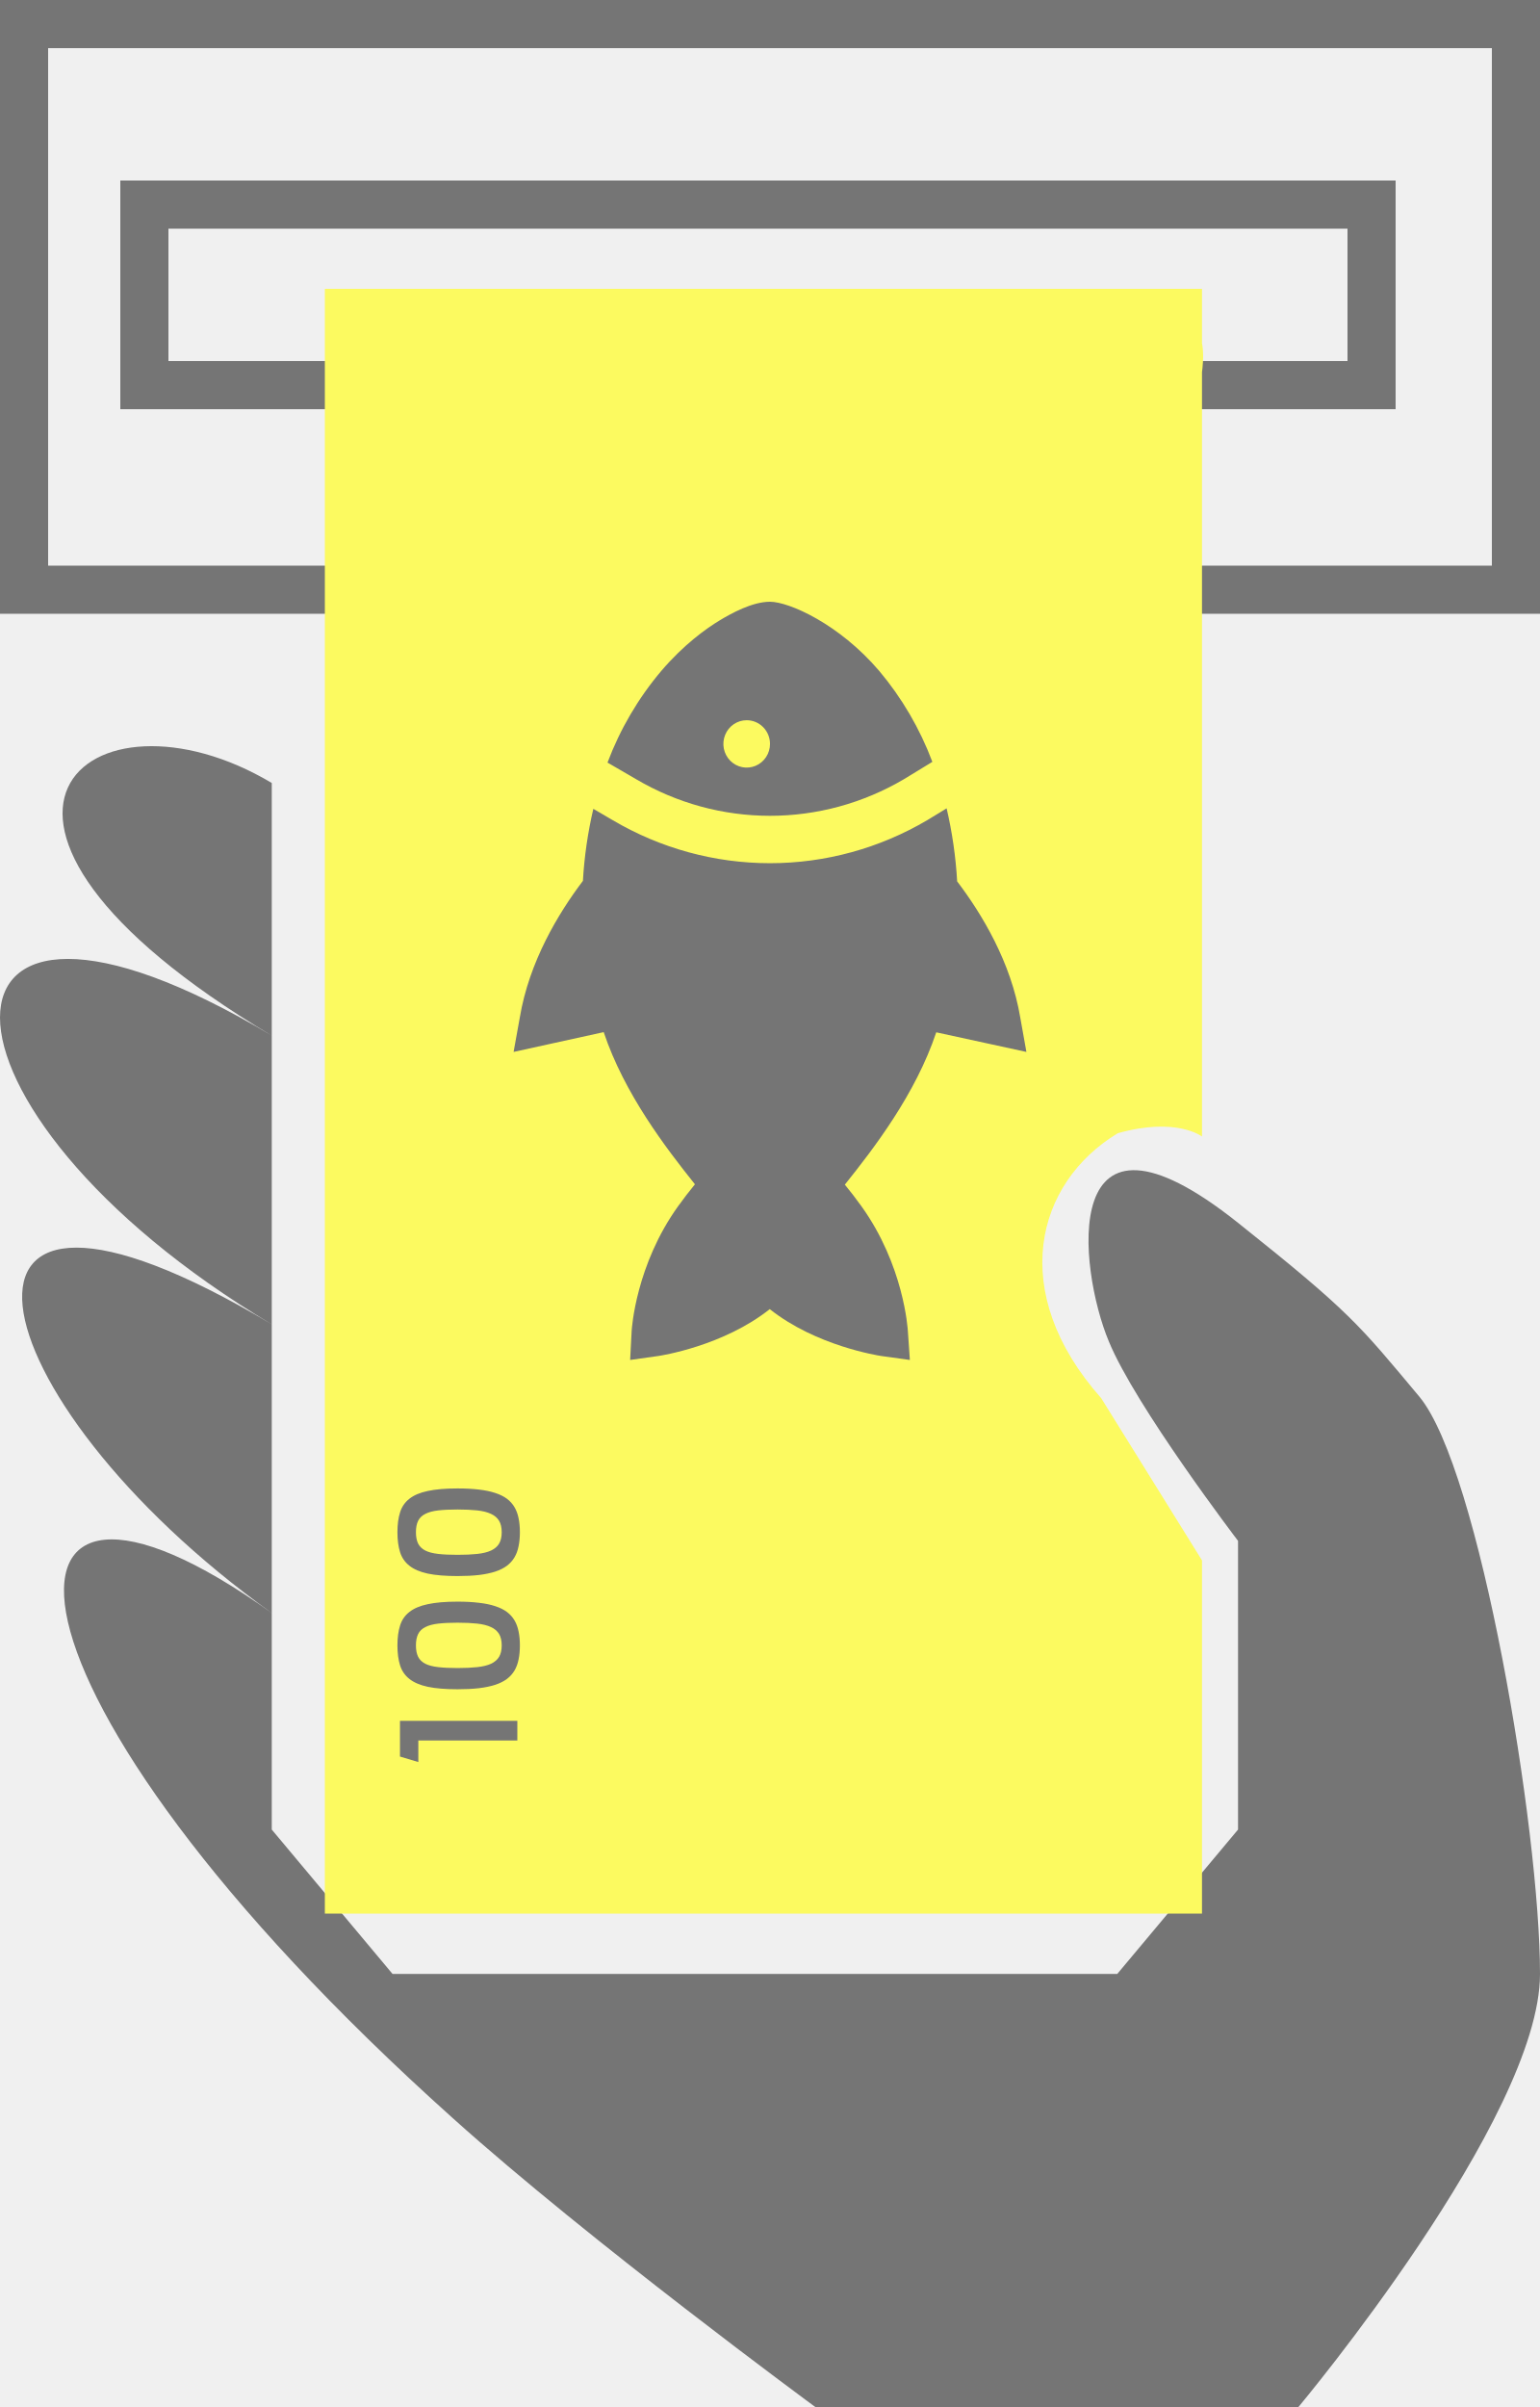
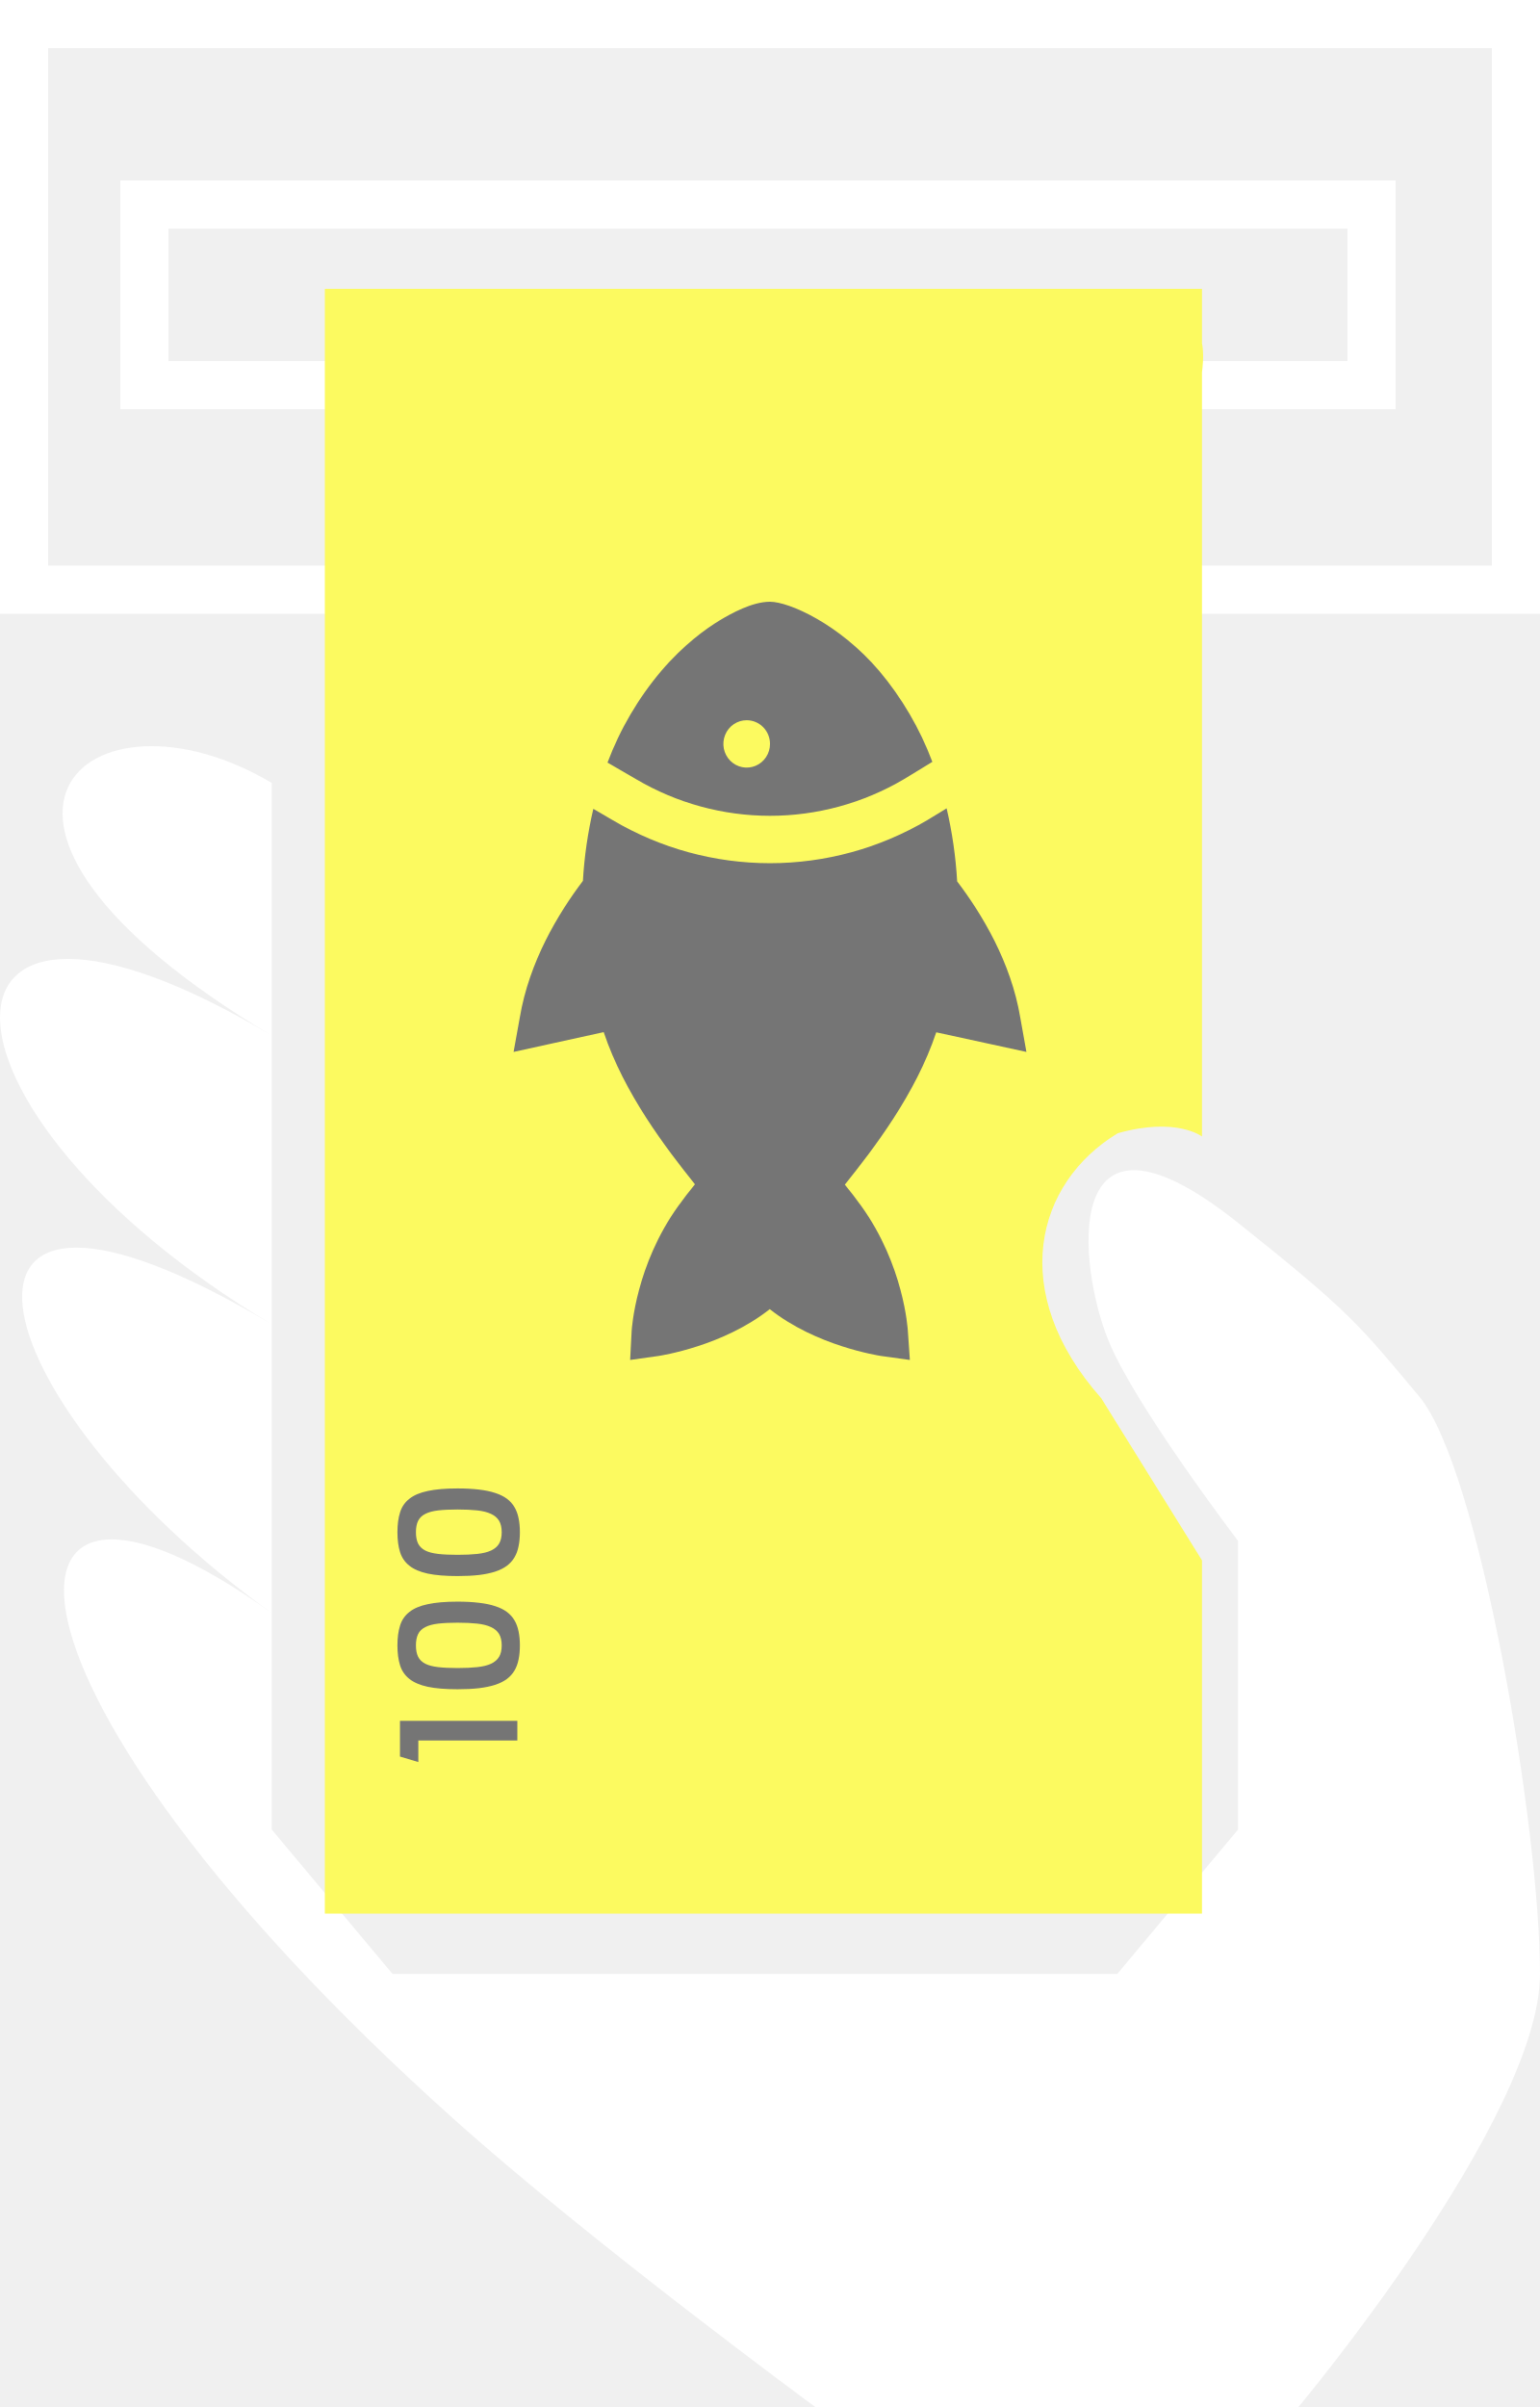
<svg xmlns="http://www.w3.org/2000/svg" width="128" height="200" viewBox="0 0 128 200" fill="none">
-   <rect x="12" y="17" width="102" height="15" stroke="#757575" stroke-width="4" />
-   <rect x="2" y="2" width="124" height="47" stroke="#757575" stroke-width="4" />
-   <path d="M22.588 152.021L32.627 164.016H92.863L102.902 152.021V128.032C102.902 128.032 94.365 116.843 92.157 111.445C89.647 105.448 87.843 89.611 102.902 101.606C112.238 109.042 112.941 110.039 117.961 116.037C122.98 122.034 128 152.021 128 164.016C128 176.011 107.922 200 107.922 200H67.765C67.765 200 48.991 186.206 37.647 176.011C-2.51 140.026 -2.51 116.037 22.588 134.029C-2.51 116.037 -7.529 92.047 22.588 110.039C-7.529 92.047 -7.529 68.058 22.588 86.05C-7.529 68.058 7.529 56.063 22.588 65.059V152.021Z" fill="#757575" />
+   <rect x="12" y="17" width="102" height="15" stroke="#fff" stroke-width="4" />
+   <rect x="2" y="2" width="124" height="47" stroke="#fff" stroke-width="4" />
+   <path d="M22.588 152.021L32.627 164.016H92.863L102.902 152.021V128.032C102.902 128.032 94.365 116.843 92.157 111.445C89.647 105.448 87.843 89.611 102.902 101.606C112.238 109.042 112.941 110.039 117.961 116.037C122.98 122.034 128 152.021 128 164.016C128 176.011 107.922 200 107.922 200H67.765C67.765 200 48.991 186.206 37.647 176.011C-2.51 140.026 -2.51 116.037 22.588 134.029C-2.51 116.037 -7.529 92.047 22.588 110.039C-7.529 92.047 -7.529 68.058 22.588 86.05C-7.529 68.058 7.529 56.063 22.588 65.059V152.021Z" fill="#fff" />
  <path d="M99.906 24V94.435C99.906 94.435 97.79 92.784 92.908 94.16C86.073 98.287 83.713 107.366 91.525 116.171L99.906 129.652V159H27V24H99.906ZM32.208 135.522L36.764 150.562L47.83 153.13C24.559 162.944 32.208 139.557 32.208 135.522ZM93.966 156.065C83.551 156.065 79.076 156.065 79.076 153.13H94.698L93.966 156.065ZM58.733 87.281C45.611 87.281 64.836 84.691 64.836 94.435C64.836 104.178 67.277 112.043 60.849 112.043C71.264 112.043 55.072 87.281 55.072 87.281C49.864 78.477 58.408 71.14 63.616 65.27C63.616 65.27 69.148 87.281 58.733 87.281ZM94.698 29.87H79.076C97.79 28.127 106.334 17.122 94.698 47.478V29.87ZM47.83 29.87L51.41 52.889L32.208 47.478C42.623 47.478 47.83 41.609 47.83 29.87Z" fill="#FCFA60" />
  <path d="M64 71.724C59.406 71.725 54.894 70.491 50.922 68.146L49.316 67.208C48.856 69.174 48.566 71.176 48.45 73.193C46.404 75.893 43.976 79.916 43.203 84.555L42.688 87.406L50.178 85.761C51.891 90.888 55.368 95.412 57.761 98.405C57.284 98.985 56.818 99.591 56.363 100.224C52.851 105.11 52.512 110.388 52.5 110.609L52.375 113L54.713 112.671C54.956 112.636 60.13 111.836 63.979 108.777C67.83 111.836 73.001 112.631 73.247 112.671L75.625 113L75.46 110.609C75.448 110.388 75.11 105.11 71.597 100.224C71.151 99.602 70.692 99.005 70.221 98.433C72.622 95.434 76.106 90.909 77.818 85.776L85.312 87.406L84.802 84.555C84.034 79.942 81.605 75.932 79.556 73.235C79.439 71.19 79.146 69.159 78.68 67.166L77.084 68.14C73.111 70.487 68.596 71.724 64 71.724Z" fill="#757575" />
  <path d="M59.852 51.527C58.656 52.247 56.837 53.562 54.975 55.734C53.059 57.995 51.543 60.576 50.494 63.363L52.859 64.737C56.24 66.733 60.081 67.784 63.991 67.786C67.901 67.788 71.742 66.74 75.125 64.748L77.495 63.303C76.459 60.545 74.964 57.988 73.076 55.745C69.748 51.84 65.574 50 64 50C62.509 50 60.762 50.984 59.852 51.527ZM64 61.812C64 62.202 63.886 62.583 63.673 62.906C63.461 63.23 63.158 63.482 62.804 63.631C62.45 63.78 62.06 63.819 61.684 63.743C61.309 63.667 60.963 63.48 60.693 63.205C60.422 62.929 60.237 62.578 60.162 62.197C60.087 61.815 60.126 61.419 60.273 61.059C60.419 60.699 60.667 60.392 60.986 60.175C61.305 59.959 61.679 59.844 62.062 59.844C62.576 59.844 63.069 60.051 63.432 60.42C63.796 60.79 64 61.29 64 61.812Z" fill="#757575" />
  <path d="M34.77 144.621V146.412L33.245 145.954V142.987H43V144.621H34.77ZM43.212 136.719C43.212 137.147 43.175 137.537 43.102 137.888C43.034 138.234 42.92 138.542 42.761 138.811C42.601 139.079 42.392 139.312 42.132 139.508C41.867 139.704 41.544 139.866 41.161 139.993C40.778 140.116 40.329 140.21 39.815 140.273C39.295 140.333 38.7 140.362 38.03 140.362C37.023 140.362 36.196 140.294 35.549 140.157C34.902 140.016 34.394 139.797 34.024 139.501C33.651 139.205 33.393 138.829 33.252 138.373C33.106 137.913 33.033 137.361 33.033 136.719C33.033 136.081 33.106 135.532 33.252 135.071C33.393 134.611 33.651 134.235 34.024 133.943C34.394 133.647 34.902 133.431 35.549 133.294C36.196 133.153 37.023 133.082 38.03 133.082C38.7 133.082 39.295 133.114 39.815 133.178C40.329 133.237 40.778 133.33 41.161 133.458C41.544 133.581 41.867 133.741 42.132 133.937C42.392 134.132 42.601 134.365 42.761 134.634C42.92 134.903 43.034 135.21 43.102 135.557C43.175 135.903 43.212 136.29 43.212 136.719ZM41.701 136.719C41.701 136.331 41.628 136.015 41.482 135.769C41.332 135.522 41.106 135.331 40.806 135.194C40.505 135.053 40.124 134.957 39.664 134.907C39.204 134.857 38.659 134.832 38.03 134.832C37.401 134.832 36.868 134.857 36.431 134.907C35.989 134.957 35.631 135.053 35.357 135.194C35.079 135.331 34.879 135.522 34.756 135.769C34.633 136.015 34.571 136.331 34.571 136.719C34.571 137.106 34.633 137.423 34.756 137.669C34.879 137.91 35.077 138.102 35.351 138.243C35.624 138.38 35.982 138.473 36.424 138.523C36.861 138.574 37.397 138.599 38.03 138.599C38.659 138.599 39.206 138.574 39.671 138.523C40.131 138.473 40.512 138.38 40.812 138.243C41.113 138.102 41.337 137.91 41.482 137.669C41.628 137.423 41.701 137.106 41.701 136.719ZM43.212 127.312C43.212 127.741 43.175 128.131 43.102 128.481C43.034 128.828 42.92 129.135 42.761 129.404C42.601 129.673 42.392 129.906 42.132 130.102C41.867 130.298 41.544 130.459 41.161 130.587C40.778 130.71 40.329 130.803 39.815 130.867C39.295 130.926 38.7 130.956 38.03 130.956C37.023 130.956 36.196 130.888 35.549 130.751C34.902 130.61 34.394 130.391 34.024 130.095C33.651 129.799 33.393 129.423 33.252 128.967C33.106 128.507 33.033 127.955 33.033 127.312C33.033 126.674 33.106 126.125 33.252 125.665C33.393 125.205 33.651 124.829 34.024 124.537C34.394 124.241 34.902 124.024 35.549 123.888C36.196 123.746 37.023 123.676 38.03 123.676C38.7 123.676 39.295 123.708 39.815 123.771C40.329 123.831 40.778 123.924 41.161 124.052C41.544 124.175 41.867 124.334 42.132 124.53C42.392 124.726 42.601 124.959 42.761 125.228C42.92 125.496 43.034 125.804 43.102 126.15C43.175 126.497 43.212 126.884 43.212 127.312ZM41.701 127.312C41.701 126.925 41.628 126.608 41.482 126.362C41.332 126.116 41.106 125.925 40.806 125.788C40.505 125.647 40.124 125.551 39.664 125.501C39.204 125.451 38.659 125.426 38.03 125.426C37.401 125.426 36.868 125.451 36.431 125.501C35.989 125.551 35.631 125.647 35.357 125.788C35.079 125.925 34.879 126.116 34.756 126.362C34.633 126.608 34.571 126.925 34.571 127.312C34.571 127.7 34.633 128.017 34.756 128.263C34.879 128.504 35.077 128.696 35.351 128.837C35.624 128.974 35.982 129.067 36.424 129.117C36.861 129.167 37.397 129.192 38.03 129.192C38.659 129.192 39.206 129.167 39.671 129.117C40.131 129.067 40.512 128.974 40.812 128.837C41.113 128.696 41.337 128.504 41.482 128.263C41.628 128.017 41.701 127.7 41.701 127.312Z" fill="#757575" />
</svg>
